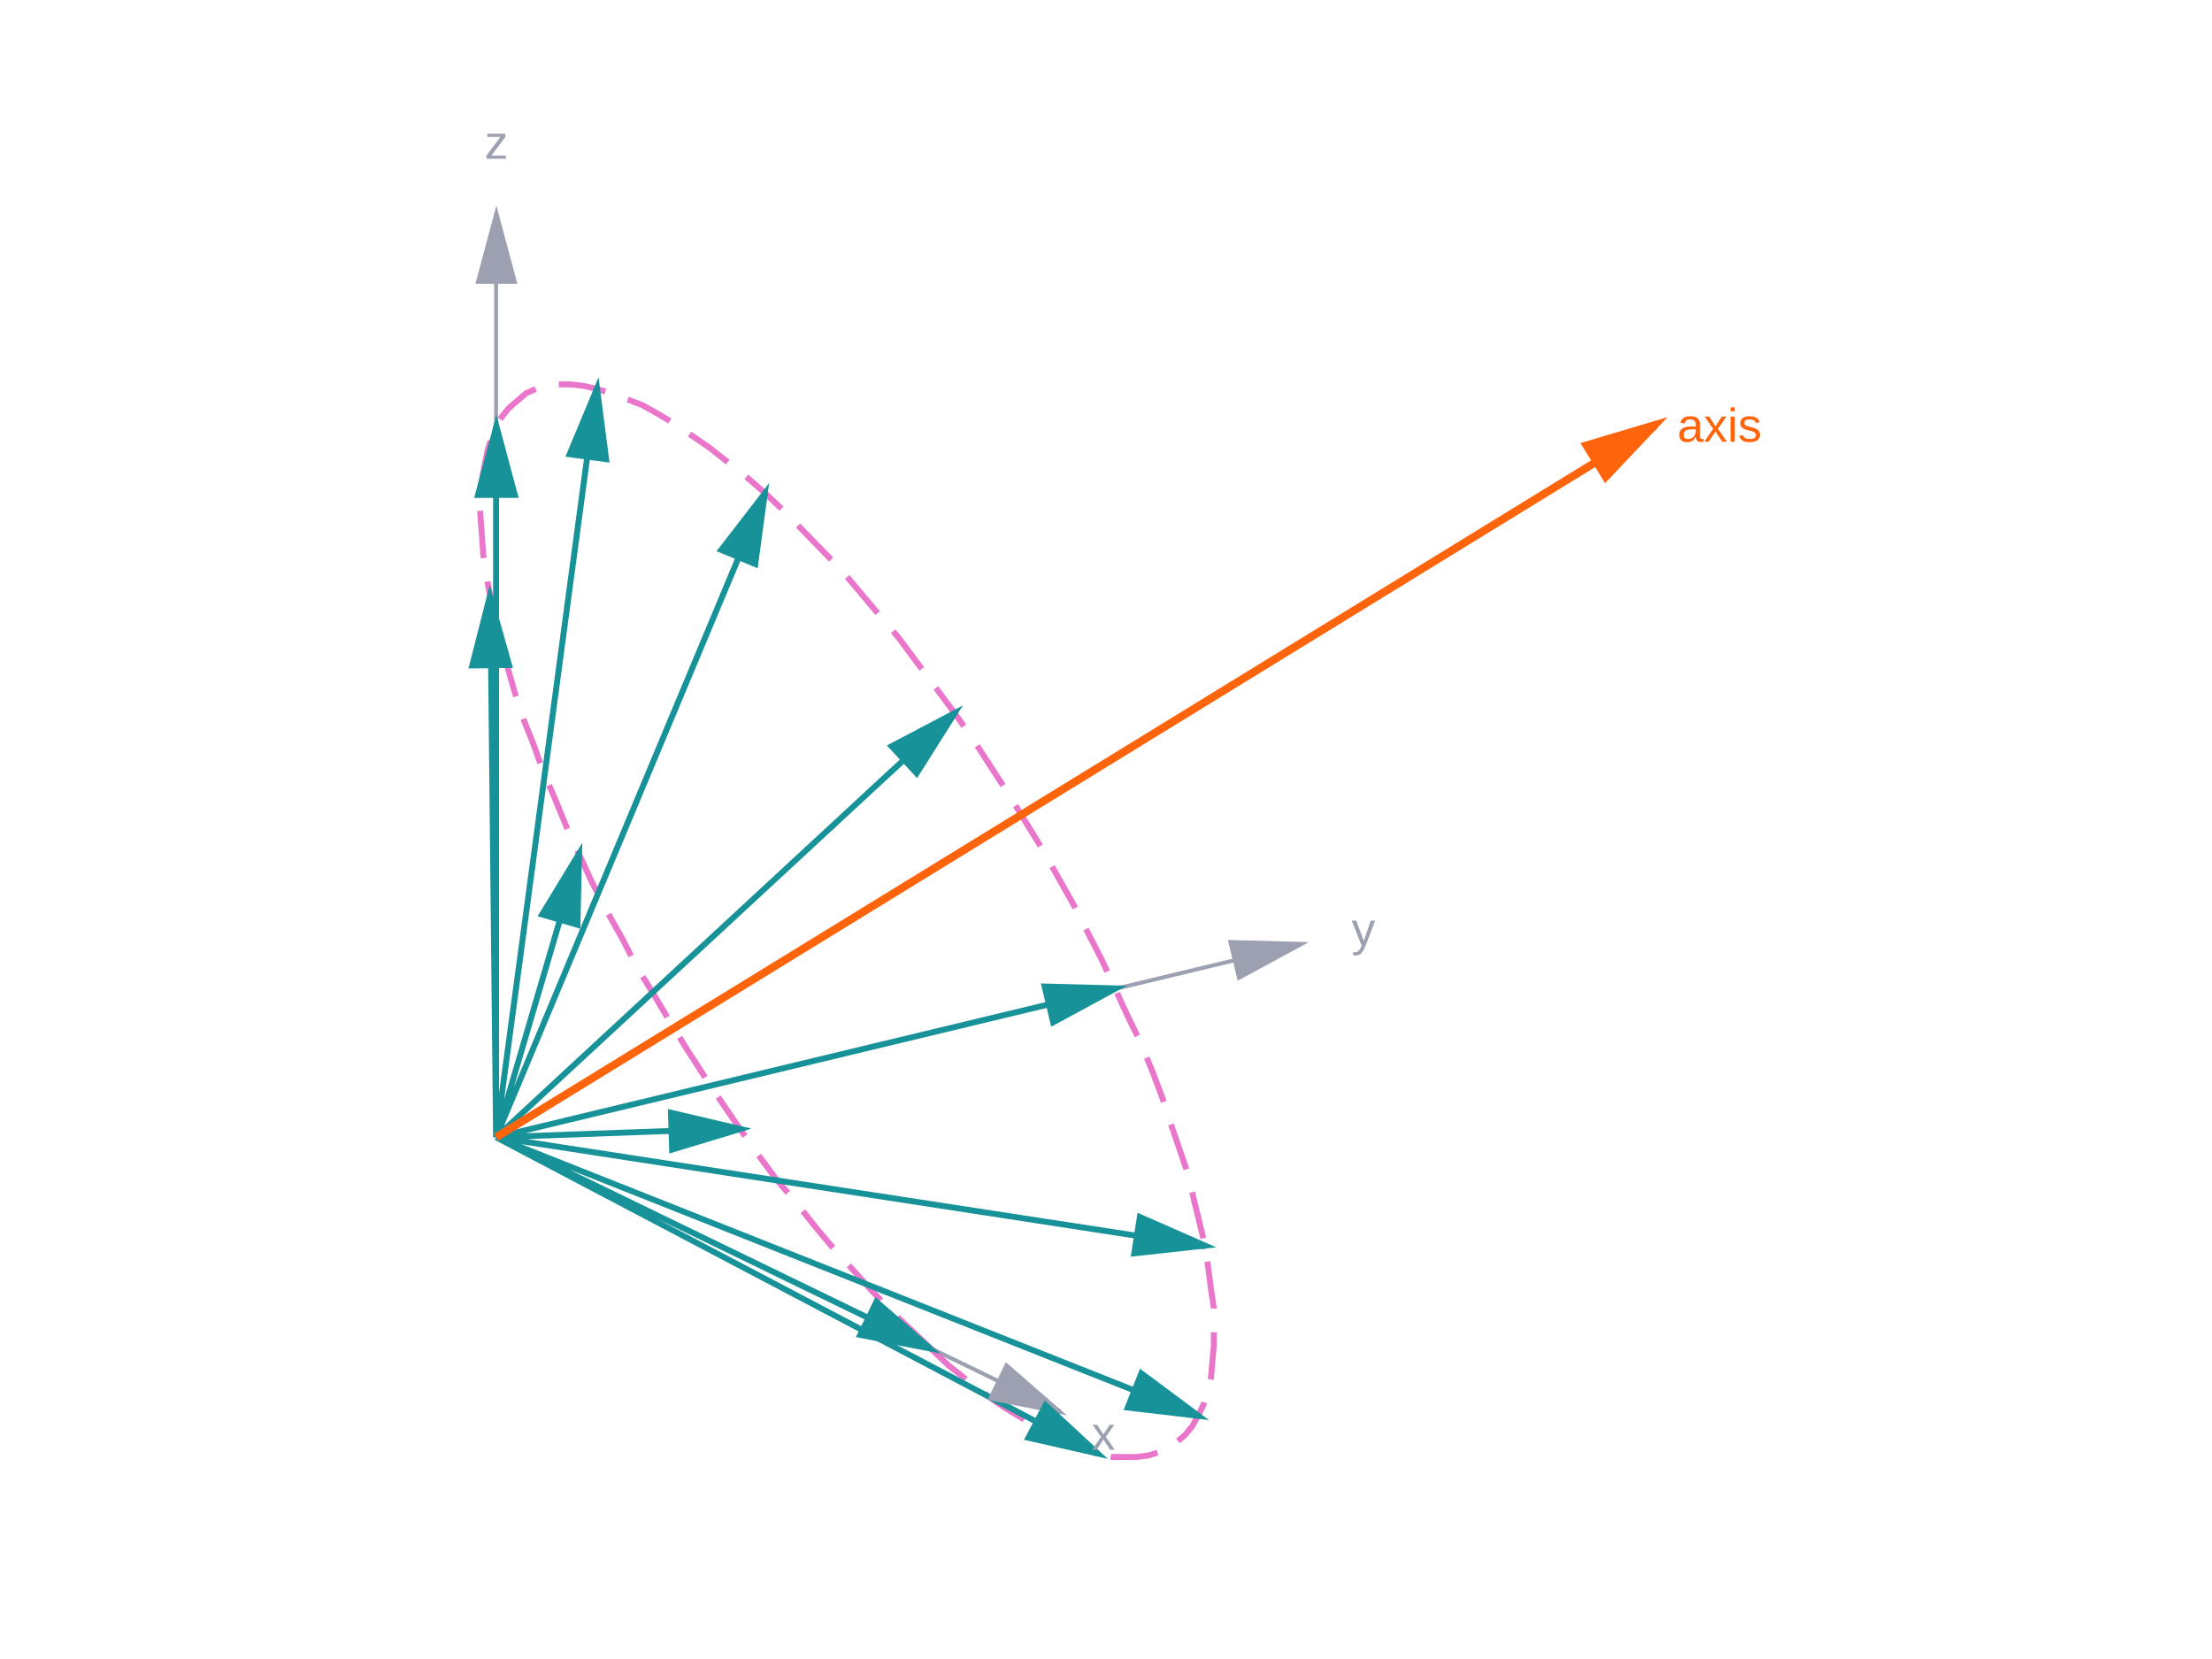
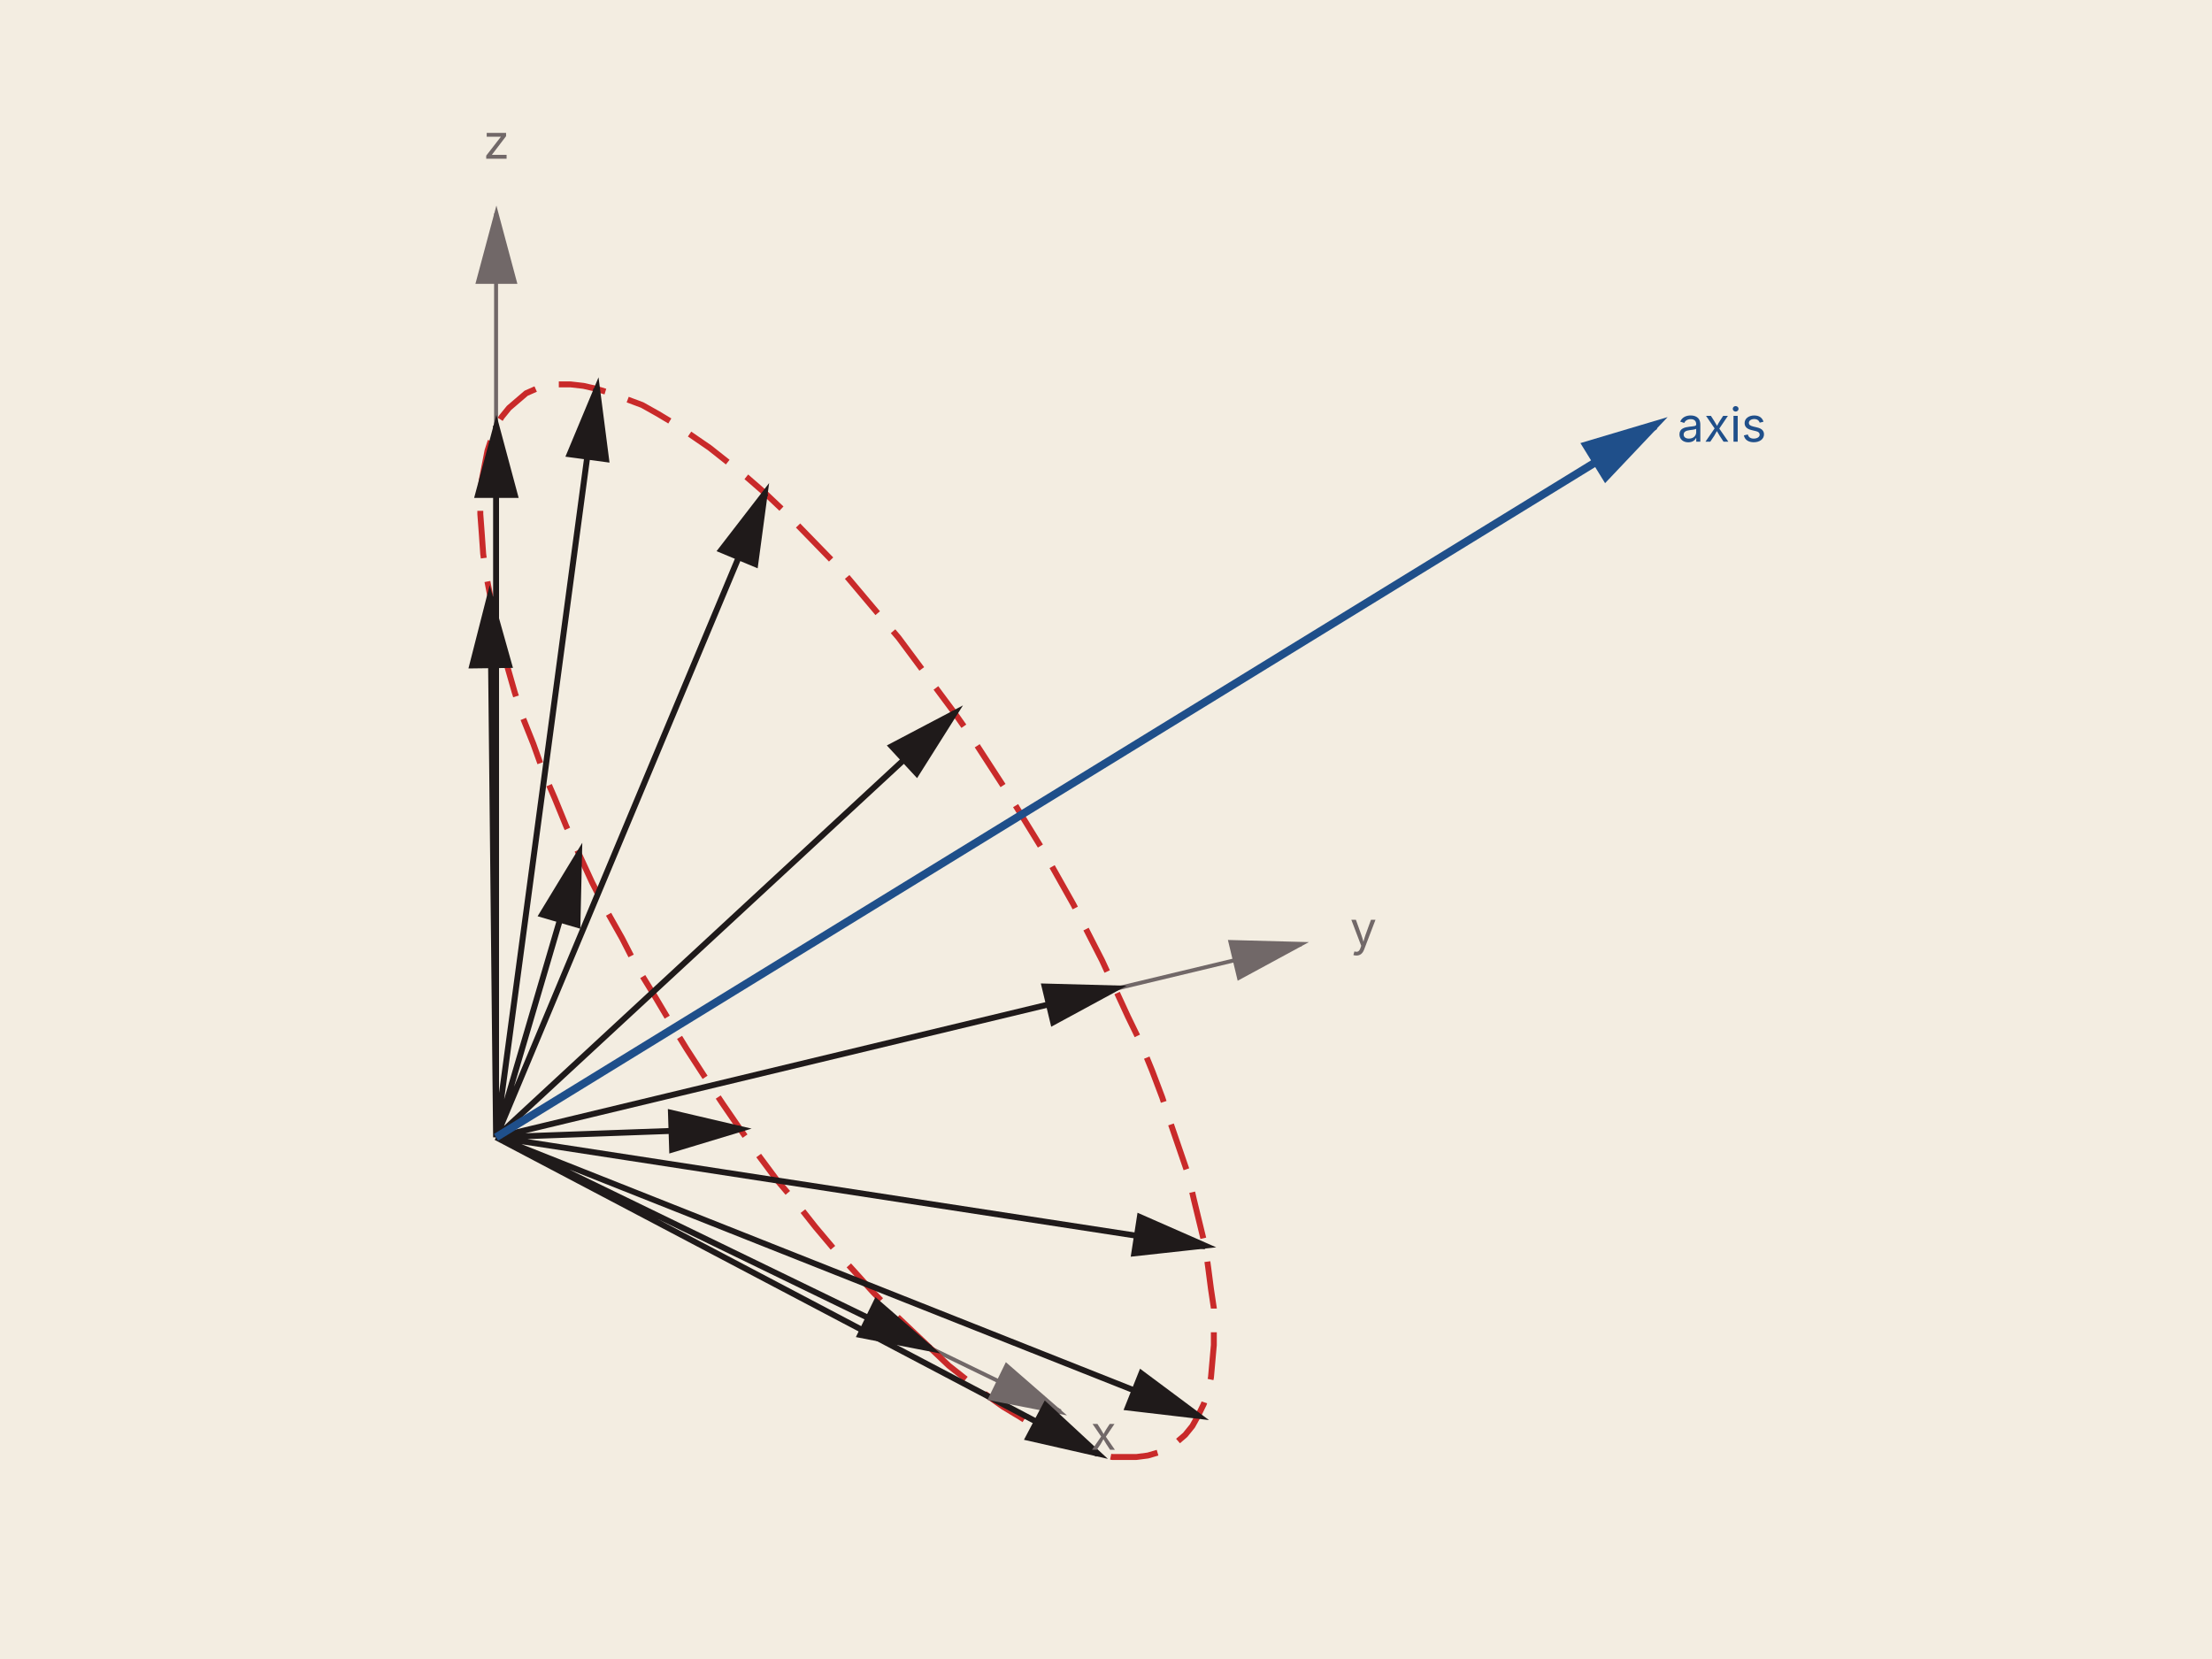
- <svg xmlns="http://www.w3.org/2000/svg" width="560" height="420" viewBox="0 0 560 420" font-family="Arial,Helvetica,sans-serif" font-size="12">
-   <rect x="0" y="0" width="560" height="420" fill="white" stroke="none" stroke-width="0" />
+ <svg xmlns="http://www.w3.org/2000/svg" width="560" height="420" viewBox="0 0 560 420" font-family="Inter,Arial,Helvetica,sans-serif" font-size="12">
+   <rect x="0" y="0" width="560" height="420" fill="#f3ede1" stroke="none" stroke-width="0" />
  <g class="fs-axes" data-area="101.65 464.35 16 389" data-x="-1.255e-1 1.7695e0" data-y="-5.289e-1 1.42e0" data-log="0 0" data-grid="0" data-font-size="12" data-xtics="none" data-ytics="none">
    <g class="fs-grid" display="none">
</g>
    <svg class="fs-plot" x="101.65" y="16" width="362.7" height="373" viewBox="0 0 1 1" preserveAspectRatio="none" overflow="hidden">
      <g class="fs-series" data-series="1">
-         <path class="fs-vectors" data-head="1" data-filled="1" fill="none" stroke="#9ca0b0" stroke-width="1" vector-effect="non-scaling-stroke" d="M0.066,0.729L0.46,0.915M0.066,0.729L0.628,0.598M0.066,0.729L0.066,0.102" />
+         <path class="fs-vectors" data-head="1" data-filled="1" fill="none" stroke="#716868" stroke-width="1" vector-effect="non-scaling-stroke" d="M0.066,0.729L0.46,0.915M0.066,0.729L0.628,0.598M0.066,0.729L0.066,0.102" />
      </g>
      <g class="fs-series" data-series="2">
</g>
      <g class="fs-series" data-series="3">
-         <polyline fill="none" stroke="#ea76cb" stroke-width="1.5" stroke-linejoin="round" vector-effect="non-scaling-stroke" stroke-dasharray="12,6" points="0.369,0.872 0.382,0.884 0.395,0.894 0.407,0.903 0.42,0.912 0.432,0.919 0.443,0.926 0.455,0.932 0.465,0.937 0.476,0.941 0.486,0.944 0.496,0.946 0.505,0.946 0.513,0.946 0.521,0.945 0.528,0.943 0.535,0.94 0.541,0.936 0.547,0.931 0.552,0.925 0.556,0.918 0.56,0.91 0.563,0.901 0.565,0.892 0.566,0.881 0.567,0.87 0.567,0.858 0.567,0.845 0.565,0.832 0.563,0.817 0.561,0.803 0.557,0.787 0.553,0.771 0.549,0.754 0.543,0.737 0.537,0.72 0.531,0.702 0.524,0.684 0.516,0.665 0.507,0.647 0.498,0.628 0.489,0.609 0.479,0.59 0.469,0.571 0.458,0.552 0.447,0.533 0.435,0.514 0.423,0.495 0.411,0.477 0.399,0.459 0.386,0.441 0.373,0.424 0.36,0.407 0.347,0.39 0.333,0.374 0.32,0.359 0.307,0.344 0.293,0.33 0.28,0.317 0.267,0.304 0.254,0.292 0.241,0.281 0.228,0.271 0.215,0.261 0.203,0.253 0.191,0.245 0.179,0.238 0.168,0.232 0.157,0.228 0.146,0.224 0.136,0.221 0.127,0.219 0.118,0.218 0.109,0.218 0.101,0.219 0.094,0.221 0.087,0.224 0.081,0.229 0.075,0.234 0.07,0.24 0.066,0.246 0.063,0.254 0.06,0.263 0.058,0.273 0.056,0.283 0.055,0.294 0.055,0.306 0.056,0.319 0.057,0.333 0.059,0.347 0.062,0.362 0.065,0.377 0.069,0.394 0.074,0.41 0.079,0.427 0.085,0.445 0.092,0.462 0.099,0.481 0.107,0.499 0.115,0.518 0.124,0.537 0.133,0.556 0.143,0.575 0.154,0.594 0.164,0.613 0.176,0.632 0.187,0.65 0.199,0.669 0.211,0.687 0.224,0.706 0.236,0.723 0.249,0.741 0.262,0.758 0.276,0.774 0.289,0.79 0.302,0.805 0.316,0.82 0.329,0.834 0.343,0.848 0.356,0.86 0.369,0.872" />
+         <polyline fill="none" stroke="#c92a2a" stroke-width="1.5" stroke-linejoin="round" vector-effect="non-scaling-stroke" stroke-dasharray="12,6" points="0.369,0.872 0.382,0.884 0.395,0.894 0.407,0.903 0.42,0.912 0.432,0.919 0.443,0.926 0.455,0.932 0.465,0.937 0.476,0.941 0.486,0.944 0.496,0.946 0.505,0.946 0.513,0.946 0.521,0.945 0.528,0.943 0.535,0.94 0.541,0.936 0.547,0.931 0.552,0.925 0.556,0.918 0.56,0.91 0.563,0.901 0.565,0.892 0.566,0.881 0.567,0.87 0.567,0.858 0.567,0.845 0.565,0.832 0.563,0.817 0.561,0.803 0.557,0.787 0.553,0.771 0.549,0.754 0.543,0.737 0.537,0.72 0.531,0.702 0.524,0.684 0.516,0.665 0.507,0.647 0.498,0.628 0.489,0.609 0.479,0.59 0.469,0.571 0.458,0.552 0.447,0.533 0.435,0.514 0.423,0.495 0.411,0.477 0.399,0.459 0.386,0.441 0.373,0.424 0.36,0.407 0.347,0.39 0.333,0.374 0.32,0.359 0.307,0.344 0.293,0.33 0.28,0.317 0.267,0.304 0.254,0.292 0.241,0.281 0.228,0.271 0.215,0.261 0.203,0.253 0.191,0.245 0.179,0.238 0.168,0.232 0.157,0.228 0.146,0.224 0.136,0.221 0.127,0.219 0.118,0.218 0.109,0.218 0.101,0.219 0.094,0.221 0.087,0.224 0.081,0.229 0.075,0.234 0.07,0.24 0.066,0.246 0.063,0.254 0.06,0.263 0.058,0.273 0.056,0.283 0.055,0.294 0.055,0.306 0.056,0.319 0.057,0.333 0.059,0.347 0.062,0.362 0.065,0.377 0.069,0.394 0.074,0.41 0.079,0.427 0.085,0.445 0.092,0.462 0.099,0.481 0.107,0.499 0.115,0.518 0.124,0.537 0.133,0.556 0.143,0.575 0.154,0.594 0.164,0.613 0.176,0.632 0.187,0.65 0.199,0.669 0.211,0.687 0.224,0.706 0.236,0.723 0.249,0.741 0.262,0.758 0.276,0.774 0.289,0.79 0.302,0.805 0.316,0.82 0.329,0.834 0.343,0.848 0.356,0.86 0.369,0.872" />
      </g>
      <g class="fs-series" data-series="4">
-         <path class="fs-vectors" data-head="1" data-filled="1" fill="none" stroke="#179299" stroke-width="1.5" vector-effect="non-scaling-stroke" d="M0.066,0.729L0.369,0.872M0.066,0.729L0.486,0.944M0.066,0.729L0.556,0.918M0.066,0.729L0.561,0.803 M0.066,0.729L0.498,0.628M0.066,0.729L0.386,0.441M0.066,0.729L0.254,0.292M0.066,0.729L0.136,0.221 M0.066,0.729L0.066,0.246M0.066,0.729L0.062,0.362M0.066,0.729L0.124,0.537M0.066,0.729L0.236,0.723" />
+         <path class="fs-vectors" data-head="1" data-filled="1" fill="none" stroke="#1f1a1a" stroke-width="1.5" vector-effect="non-scaling-stroke" d="M0.066,0.729L0.369,0.872M0.066,0.729L0.486,0.944M0.066,0.729L0.556,0.918M0.066,0.729L0.561,0.803 M0.066,0.729L0.498,0.628M0.066,0.729L0.386,0.441M0.066,0.729L0.254,0.292M0.066,0.729L0.136,0.221 M0.066,0.729L0.066,0.246M0.066,0.729L0.062,0.362M0.066,0.729L0.124,0.537M0.066,0.729L0.236,0.723" />
      </g>
      <g class="fs-series" data-series="5">
-         <path class="fs-vectors" data-head="1" data-filled="1" fill="none" stroke="#fe640b" stroke-width="2" vector-effect="non-scaling-stroke" d="M0.066,0.729L0.875,0.246" />
+         <path class="fs-vectors" data-head="1" data-filled="1" fill="none" stroke="#1f4f8a" stroke-width="2" vector-effect="non-scaling-stroke" d="M0.066,0.729L0.875,0.246" />
      </g>
      <g class="fs-series" data-series="6">
</g>
    </svg>
    <svg class="fs-heads" x="101.65" y="16" width="362.7" height="373" viewBox="0 0 362.7 373" overflow="hidden">
      <g data-series="1">
-         <polygon points="153.16,329.66 166.74,341.48 149.07,338.04" fill="#9ca0b0" stroke="#9ca0b0" stroke-width="1" />
-         <polygon points="209.85,222.48 227.84,222.96 212.02,231.54" fill="#9ca0b0" stroke="#9ca0b0" stroke-width="1" />
-         <polygon points="19.36,55.36 24.02,37.97 28.68,55.36" fill="#9ca0b0" stroke="#9ca0b0" stroke-width="1" />
+         <polygon points="153.16,329.66 166.74,341.48 149.07,338.04" fill="#716868" stroke="#716868" stroke-width="1" />
+         <polygon points="209.85,222.48 227.84,222.96 212.02,231.54" fill="#716868" stroke="#716868" stroke-width="1" />
+         <polygon points="19.36,55.36 24.02,37.97 28.68,55.36" fill="#716868" stroke="#716868" stroke-width="1" />
      </g>
      <g data-series="4">
-         <polygon points="120.22,313.58 133.8,325.39 116.13,321.95" fill="#179299" stroke="#179299" stroke-width="1.5" />
-         <polygon points="163.05,339.75 176.26,351.98 158.7,347.99" fill="#179299" stroke="#179299" stroke-width="1.5" />
-         <polygon points="187.3,331.69 201.73,342.44 183.85,340.34" fill="#179299" stroke="#179299" stroke-width="1.5" />
-         <polygon points="186.92,292.1 203.39,299.34 185.5,301.3" fill="#179299" stroke="#179299" stroke-width="1.5" />
-         <polygon points="162.81,233.75 180.8,234.23 164.98,242.81" fill="#179299" stroke="#179299" stroke-width="1.5" />
-         <polygon points="124.08,172.93 140.01,164.55 130.41,179.77" fill="#179299" stroke="#179299" stroke-width="1.5" />
-         <polygon points="80.95,123.22 91.95,108.97 89.55,126.81" fill="#179299" stroke="#179299" stroke-width="1.5" />
-         <polygon points="42.56,99 49.49,82.39 51.79,100.24" fill="#179299" stroke="#179299" stroke-width="1.5" />
-         <polygon points="19.36,109.31 24.02,91.93 28.68,109.31" fill="#179299" stroke="#179299" stroke-width="1.5" />
-         <polygon points="17.91,152.47 22.36,135.02 27.23,152.35" fill="#179299" stroke="#179299" stroke-width="1.5" />
-         <polygon points="35.6,215.52 44.95,200.14 44.54,218.13" fill="#179299" stroke="#179299" stroke-width="1.5" />
-         <polygon points="68.21,265.71 85.74,269.82 68.51,275.03" fill="#179299" stroke="#179299" stroke-width="1.5" />
+         <polygon points="120.22,313.58 133.8,325.39 116.13,321.95" fill="#1f1a1a" stroke="#1f1a1a" stroke-width="1.5" />
+         <polygon points="163.05,339.75 176.26,351.98 158.7,347.99" fill="#1f1a1a" stroke="#1f1a1a" stroke-width="1.5" />
+         <polygon points="187.3,331.69 201.73,342.44 183.85,340.34" fill="#1f1a1a" stroke="#1f1a1a" stroke-width="1.5" />
+         <polygon points="186.92,292.1 203.39,299.34 185.5,301.3" fill="#1f1a1a" stroke="#1f1a1a" stroke-width="1.5" />
+         <polygon points="162.81,233.75 180.8,234.23 164.98,242.81" fill="#1f1a1a" stroke="#1f1a1a" stroke-width="1.5" />
+         <polygon points="124.08,172.93 140.01,164.55 130.41,179.77" fill="#1f1a1a" stroke="#1f1a1a" stroke-width="1.5" />
+         <polygon points="80.95,123.22 91.95,108.97 89.55,126.81" fill="#1f1a1a" stroke="#1f1a1a" stroke-width="1.5" />
+         <polygon points="42.56,99 49.49,82.39 51.79,100.24" fill="#1f1a1a" stroke="#1f1a1a" stroke-width="1.5" />
+         <polygon points="19.36,109.31 24.02,91.93 28.68,109.31" fill="#1f1a1a" stroke="#1f1a1a" stroke-width="1.5" />
+         <polygon points="17.91,152.47 22.36,135.02 27.23,152.35" fill="#1f1a1a" stroke="#1f1a1a" stroke-width="1.5" />
+         <polygon points="35.6,215.52 44.95,200.14 44.54,218.13" fill="#1f1a1a" stroke="#1f1a1a" stroke-width="1.5" />
+         <polygon points="68.21,265.71 85.74,269.82 68.51,275.03" fill="#1f1a1a" stroke="#1f1a1a" stroke-width="1.5" />
      </g>
      <g data-series="5">
-         <polygon points="299.99,96.76 317.24,91.62 304.87,104.69" fill="#fe640b" stroke="#fe640b" stroke-width="2" />
+         <polygon points="299.99,96.76 317.24,91.62 304.87,104.69" fill="#1f4f8a" stroke="#1f4f8a" stroke-width="2" />
      </g>
    </svg>
    <svg class="fs-labels" x="101.65" y="16" width="362.7" height="373" viewBox="0 0 362.7 373" overflow="hidden">
-       <text class="fs-label" data-series="2" data-u="0.489977" data-v="0.929875" data-dx="0" data-dy="4.2" x="177.71" y="351.04" text-anchor="middle" fill="#9ca0b0">x</text>
-       <text class="fs-label" data-series="2" data-u="0.671405" data-v="0.587693" data-dx="0" data-dy="4.2" x="243.52" y="223.41" text-anchor="middle" fill="#9ca0b0">y</text>
-       <text class="fs-label" data-series="2" data-u="0.066227" data-v="0.053584" data-dx="0" data-dy="4.2" x="24.02" y="24.19" text-anchor="middle" fill="#9ca0b0">z</text>
-       <text class="fs-label" data-series="6" data-u="0.874671" data-v="0.245641" data-dx="5.76" data-dy="4.2" x="323" y="95.82" fill="#fe640b">axis</text>
+       <text class="fs-label" data-series="2" data-u="0.489977" data-v="0.929875" data-dx="0" data-dy="4.2" x="177.71" y="351.04" text-anchor="middle" fill="#716868">x</text>
+       <text class="fs-label" data-series="2" data-u="0.671405" data-v="0.587693" data-dx="0" data-dy="4.2" x="243.52" y="223.41" text-anchor="middle" fill="#716868">y</text>
+       <text class="fs-label" data-series="2" data-u="0.066227" data-v="0.053584" data-dx="0" data-dy="4.2" x="24.02" y="24.19" text-anchor="middle" fill="#716868">z</text>
+       <text class="fs-label" data-series="6" data-u="0.874671" data-v="0.245641" data-dx="5.76" data-dy="4.2" x="323" y="95.82" fill="#1f4f8a">axis</text>
    </svg>
    <g class="fs-xticks">
</g>
    <g class="fs-yticks">
</g>
  </g>
</svg>
